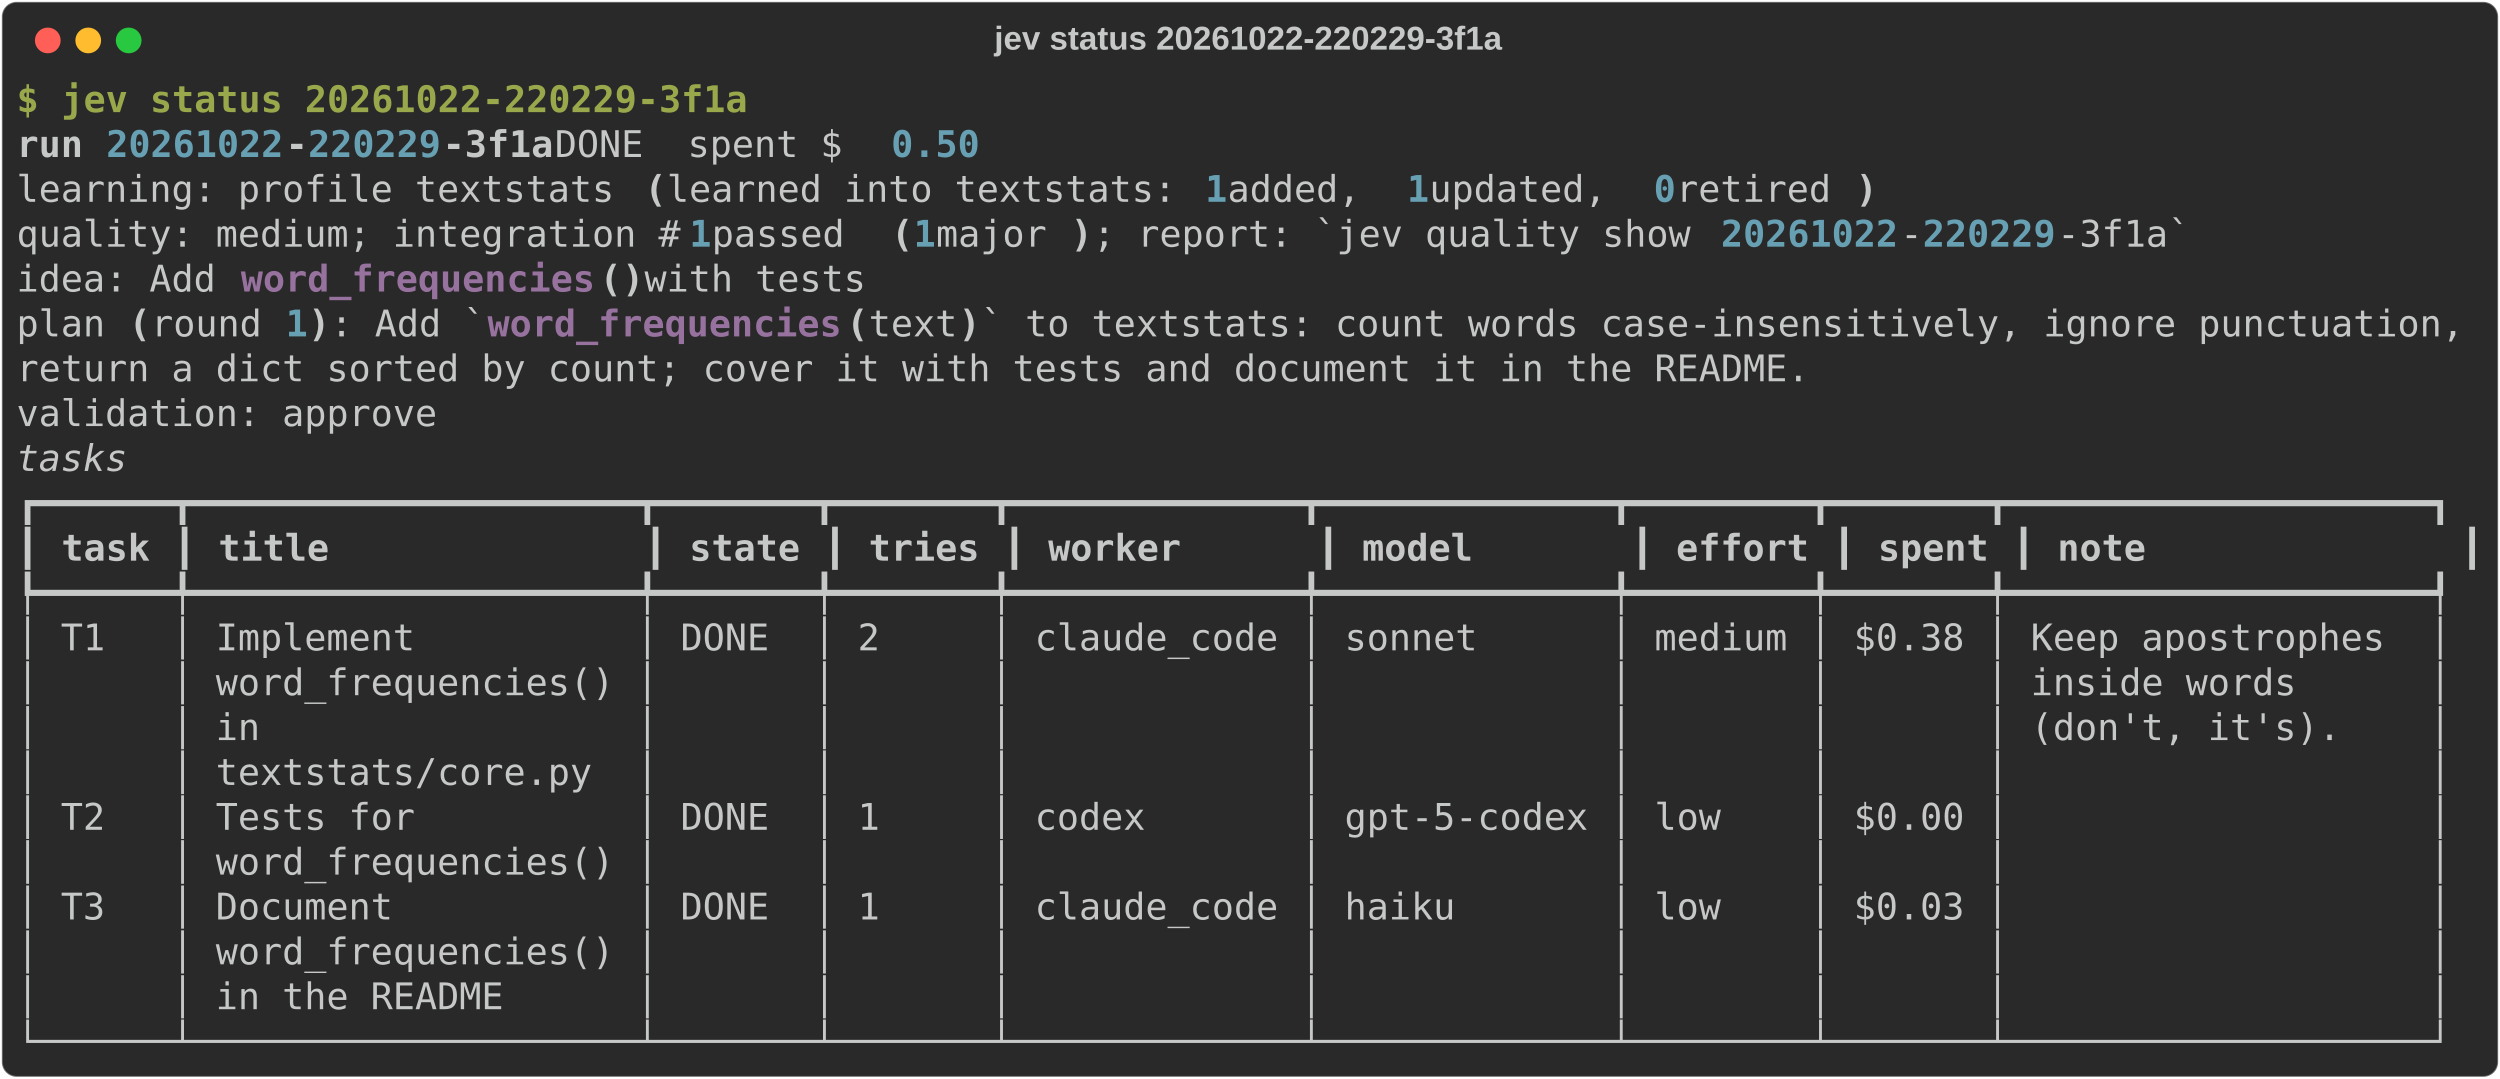
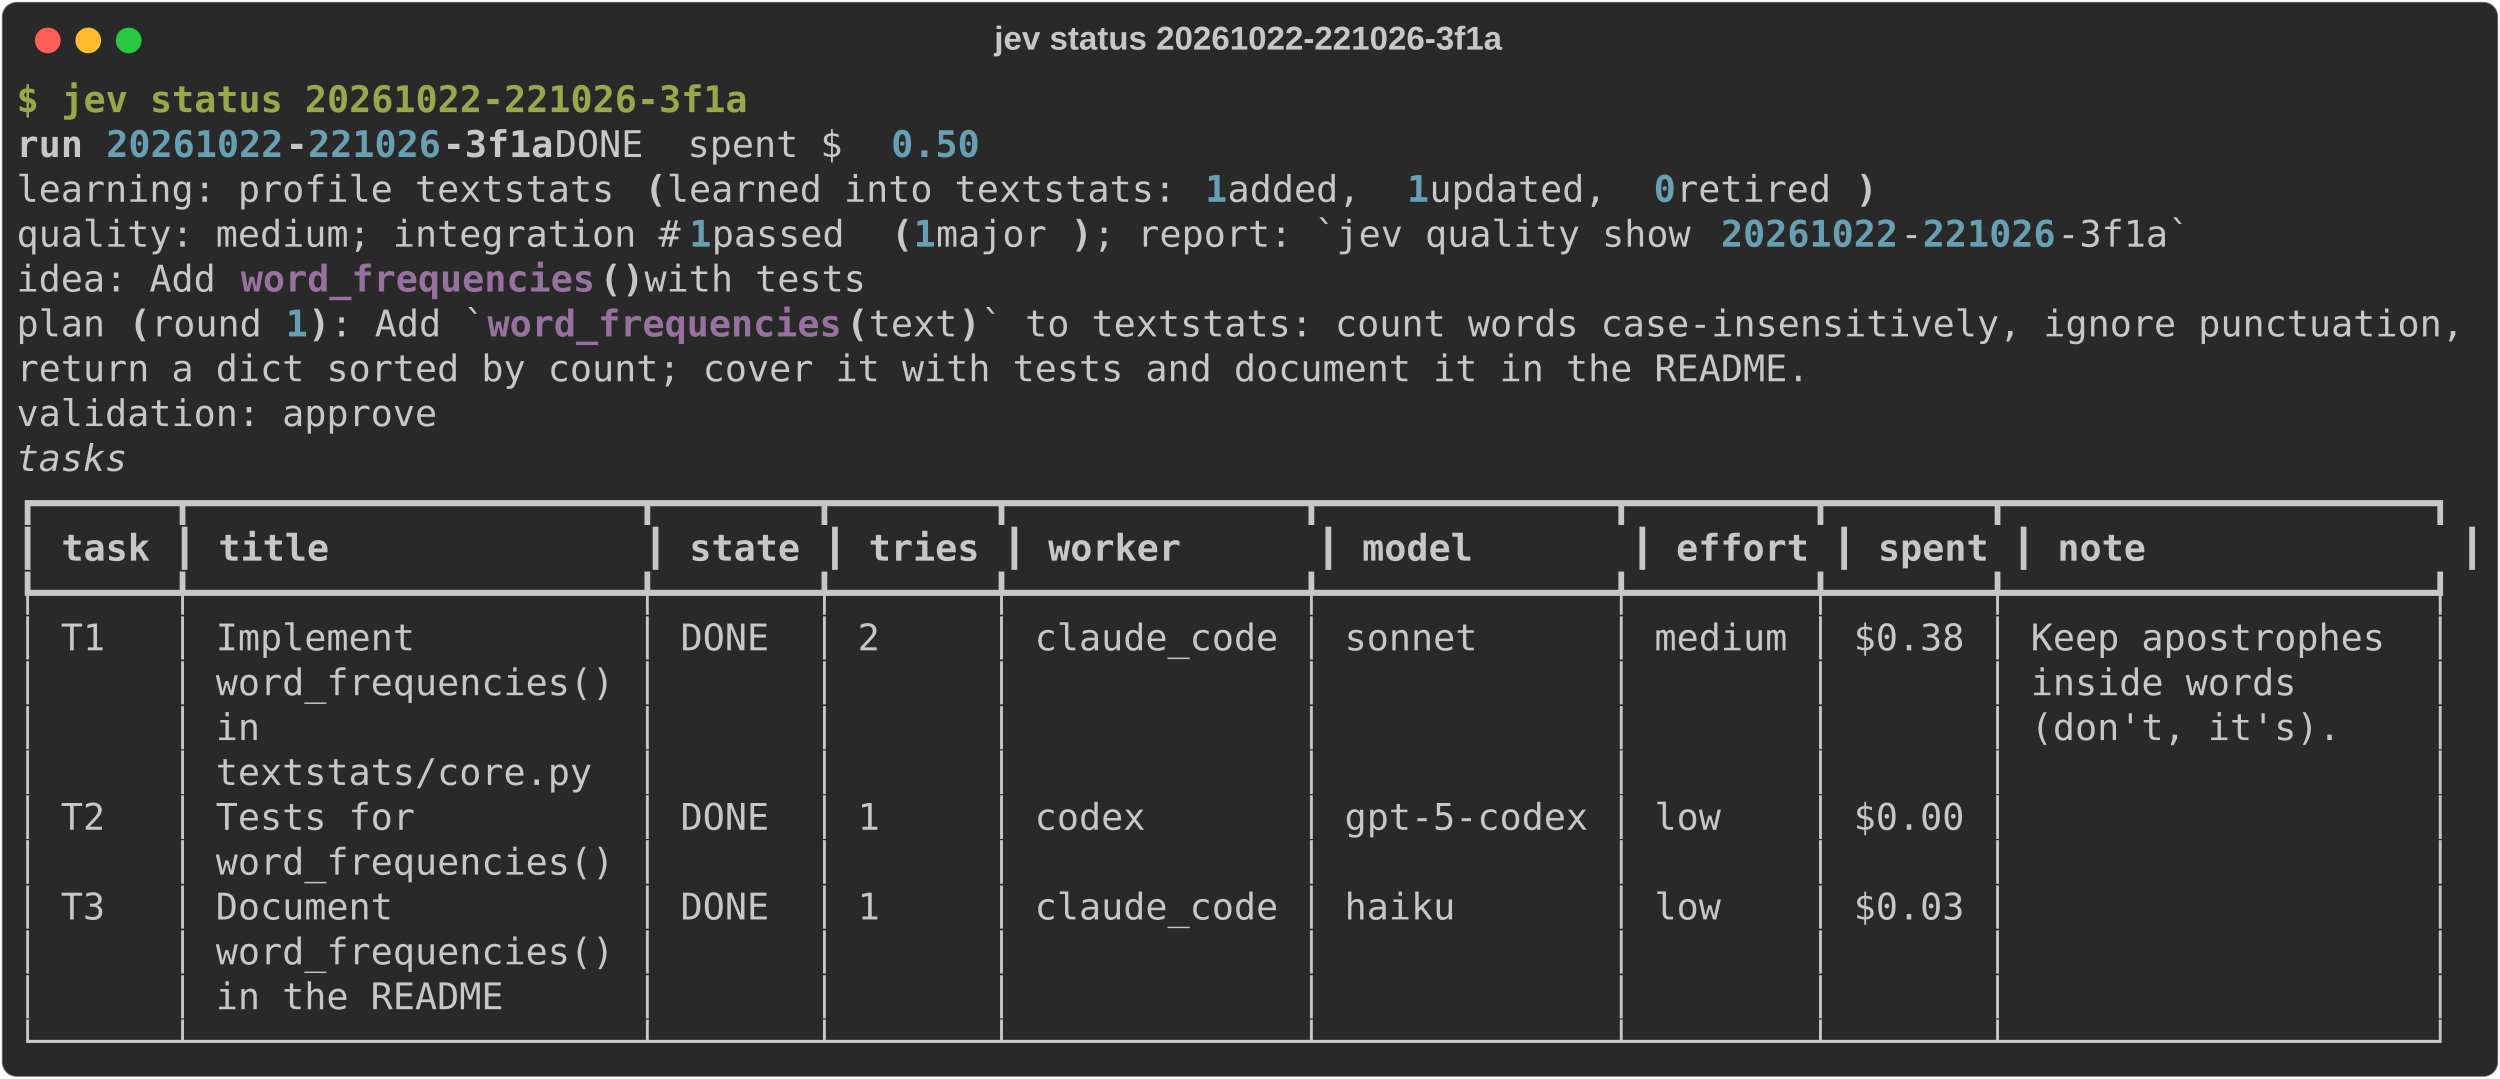
<svg xmlns="http://www.w3.org/2000/svg" class="rich-terminal" viewBox="0 0 1360 586.8">
  <style>

    @font-face {
        font-family: "Fira Code";
        src: local("FiraCode-Regular"),
                url("https://cdnjs.cloudflare.com/ajax/libs/firacode/6.2.0/woff2/FiraCode-Regular.woff2") format("woff2"),
                url("https://cdnjs.cloudflare.com/ajax/libs/firacode/6.2.0/woff/FiraCode-Regular.woff") format("woff");
        font-style: normal;
        font-weight: 400;
    }
    @font-face {
        font-family: "Fira Code";
        src: local("FiraCode-Bold"),
                url("https://cdnjs.cloudflare.com/ajax/libs/firacode/6.2.0/woff2/FiraCode-Bold.woff2") format("woff2"),
                url("https://cdnjs.cloudflare.com/ajax/libs/firacode/6.2.0/woff/FiraCode-Bold.woff") format("woff");
        font-style: bold;
        font-weight: 700;
    }

-     .terminal-892517252-matrix {
+     .terminal-1029421940-matrix {
        font-family: Fira Code, monospace;
        font-size: 20px;
        line-height: 24.4px;
        font-variant-east-asian: full-width;
    }

-     .terminal-892517252-title {
+     .terminal-1029421940-title {
        font-size: 18px;
        font-weight: bold;
        font-family: arial;
    }

-     .terminal-892517252-r1 { fill: #98a84b;font-weight: bold }
- .terminal-892517252-r2 { fill: #c5c8c6 }
- .terminal-892517252-r3 { fill: #c5c8c6;font-weight: bold }
- .terminal-892517252-r4 { fill: #68a0b3;font-weight: bold }
- .terminal-892517252-r5 { fill: #98729f;font-weight: bold }
- .terminal-892517252-r6 { fill: #c5c8c6;font-style: italic; }
+     .terminal-1029421940-r1 { fill: #98a84b;font-weight: bold }
+ .terminal-1029421940-r2 { fill: #c5c8c6 }
+ .terminal-1029421940-r3 { fill: #c5c8c6;font-weight: bold }
+ .terminal-1029421940-r4 { fill: #68a0b3;font-weight: bold }
+ .terminal-1029421940-r5 { fill: #98729f;font-weight: bold }
+ .terminal-1029421940-r6 { fill: #c5c8c6;font-style: italic; }
    </style>
  <defs>
-     <clipPath id="terminal-892517252-clip-terminal">
+     <clipPath id="terminal-1029421940-clip-terminal">
      <rect x="0" y="0" width="1341.0" height="535.8" />
    </clipPath>
-     <clipPath id="terminal-892517252-line-0">
+     <clipPath id="terminal-1029421940-line-0">
      <rect x="0" y="1.5" width="1342" height="24.65" />
    </clipPath>
-     <clipPath id="terminal-892517252-line-1">
+     <clipPath id="terminal-1029421940-line-1">
      <rect x="0" y="25.9" width="1342" height="24.65" />
    </clipPath>
-     <clipPath id="terminal-892517252-line-2">
+     <clipPath id="terminal-1029421940-line-2">
      <rect x="0" y="50.3" width="1342" height="24.65" />
    </clipPath>
-     <clipPath id="terminal-892517252-line-3">
+     <clipPath id="terminal-1029421940-line-3">
      <rect x="0" y="74.7" width="1342" height="24.65" />
    </clipPath>
-     <clipPath id="terminal-892517252-line-4">
+     <clipPath id="terminal-1029421940-line-4">
      <rect x="0" y="99.1" width="1342" height="24.65" />
    </clipPath>
-     <clipPath id="terminal-892517252-line-5">
+     <clipPath id="terminal-1029421940-line-5">
      <rect x="0" y="123.5" width="1342" height="24.65" />
    </clipPath>
-     <clipPath id="terminal-892517252-line-6">
+     <clipPath id="terminal-1029421940-line-6">
      <rect x="0" y="147.9" width="1342" height="24.65" />
    </clipPath>
-     <clipPath id="terminal-892517252-line-7">
+     <clipPath id="terminal-1029421940-line-7">
      <rect x="0" y="172.3" width="1342" height="24.65" />
    </clipPath>
-     <clipPath id="terminal-892517252-line-8">
+     <clipPath id="terminal-1029421940-line-8">
      <rect x="0" y="196.7" width="1342" height="24.65" />
    </clipPath>
-     <clipPath id="terminal-892517252-line-9">
+     <clipPath id="terminal-1029421940-line-9">
      <rect x="0" y="221.1" width="1342" height="24.65" />
    </clipPath>
-     <clipPath id="terminal-892517252-line-10">
+     <clipPath id="terminal-1029421940-line-10">
      <rect x="0" y="245.5" width="1342" height="24.65" />
    </clipPath>
-     <clipPath id="terminal-892517252-line-11">
+     <clipPath id="terminal-1029421940-line-11">
      <rect x="0" y="269.9" width="1342" height="24.65" />
    </clipPath>
-     <clipPath id="terminal-892517252-line-12">
+     <clipPath id="terminal-1029421940-line-12">
      <rect x="0" y="294.3" width="1342" height="24.65" />
    </clipPath>
-     <clipPath id="terminal-892517252-line-13">
+     <clipPath id="terminal-1029421940-line-13">
      <rect x="0" y="318.7" width="1342" height="24.65" />
    </clipPath>
-     <clipPath id="terminal-892517252-line-14">
+     <clipPath id="terminal-1029421940-line-14">
      <rect x="0" y="343.1" width="1342" height="24.65" />
    </clipPath>
-     <clipPath id="terminal-892517252-line-15">
+     <clipPath id="terminal-1029421940-line-15">
      <rect x="0" y="367.5" width="1342" height="24.65" />
    </clipPath>
-     <clipPath id="terminal-892517252-line-16">
+     <clipPath id="terminal-1029421940-line-16">
      <rect x="0" y="391.9" width="1342" height="24.65" />
    </clipPath>
-     <clipPath id="terminal-892517252-line-17">
+     <clipPath id="terminal-1029421940-line-17">
      <rect x="0" y="416.3" width="1342" height="24.65" />
    </clipPath>
-     <clipPath id="terminal-892517252-line-18">
+     <clipPath id="terminal-1029421940-line-18">
      <rect x="0" y="440.7" width="1342" height="24.65" />
    </clipPath>
-     <clipPath id="terminal-892517252-line-19">
+     <clipPath id="terminal-1029421940-line-19">
      <rect x="0" y="465.1" width="1342" height="24.65" />
    </clipPath>
-     <clipPath id="terminal-892517252-line-20">
+     <clipPath id="terminal-1029421940-line-20">
      <rect x="0" y="489.5" width="1342" height="24.65" />
    </clipPath>
  </defs>
  <rect fill="#292929" stroke="rgba(255,255,255,0.35)" stroke-width="1" x="1" y="1" width="1358" height="584.8" rx="8" />
-   <text class="terminal-892517252-title" fill="#c5c8c6" text-anchor="middle" x="679" y="27">jev status 20261022-220229-3f1a</text>
+   <text class="terminal-1029421940-title" fill="#c5c8c6" text-anchor="middle" x="679" y="27">jev status 20261022-221026-3f1a</text>
  <g transform="translate(26,22)">
    <circle cx="0" cy="0" r="7" fill="#ff5f57" />
    <circle cx="22" cy="0" r="7" fill="#febc2e" />
    <circle cx="44" cy="0" r="7" fill="#28c840" />
  </g>
-   <g transform="translate(9, 41)" clip-path="url(#terminal-892517252-clip-terminal)">
-     <g class="terminal-892517252-matrix">
-       <text class="terminal-892517252-r1" x="0" y="20" textLength="24.4" clip-path="url(#terminal-892517252-line-0)">$ </text>
-       <text class="terminal-892517252-r1" x="24.4" y="20" textLength="378.2" clip-path="url(#terminal-892517252-line-0)">jev status 20261022-220229-3f1a</text>
-       <text class="terminal-892517252-r2" x="1342" y="20" textLength="12.2" clip-path="url(#terminal-892517252-line-0)">
- </text>
-       <text class="terminal-892517252-r3" x="0" y="44.4" textLength="48.8" clip-path="url(#terminal-892517252-line-1)">run </text>
-       <text class="terminal-892517252-r4" x="48.8" y="44.4" textLength="97.6" clip-path="url(#terminal-892517252-line-1)">20261022</text>
-       <text class="terminal-892517252-r3" x="146.4" y="44.4" textLength="12.2" clip-path="url(#terminal-892517252-line-1)">-</text>
-       <text class="terminal-892517252-r4" x="158.6" y="44.4" textLength="73.2" clip-path="url(#terminal-892517252-line-1)">220229</text>
-       <text class="terminal-892517252-r3" x="231.8" y="44.4" textLength="61" clip-path="url(#terminal-892517252-line-1)">-3f1a</text>
-       <text class="terminal-892517252-r2" x="292.8" y="44.4" textLength="183" clip-path="url(#terminal-892517252-line-1)">  DONE  spent $</text>
-       <text class="terminal-892517252-r4" x="475.8" y="44.4" textLength="48.8" clip-path="url(#terminal-892517252-line-1)">0.50</text>
-       <text class="terminal-892517252-r2" x="1342" y="44.4" textLength="12.2" clip-path="url(#terminal-892517252-line-1)">
- </text>
-       <text class="terminal-892517252-r2" x="0" y="68.8" textLength="341.6" clip-path="url(#terminal-892517252-line-2)">learning: profile textstats </text>
-       <text class="terminal-892517252-r3" x="341.6" y="68.8" textLength="12.2" clip-path="url(#terminal-892517252-line-2)">(</text>
-       <text class="terminal-892517252-r2" x="353.8" y="68.8" textLength="292.8" clip-path="url(#terminal-892517252-line-2)">learned into textstats: </text>
-       <text class="terminal-892517252-r4" x="646.6" y="68.8" textLength="12.2" clip-path="url(#terminal-892517252-line-2)">1</text>
-       <text class="terminal-892517252-r2" x="658.8" y="68.8" textLength="97.6" clip-path="url(#terminal-892517252-line-2)"> added, </text>
-       <text class="terminal-892517252-r4" x="756.4" y="68.8" textLength="12.2" clip-path="url(#terminal-892517252-line-2)">1</text>
-       <text class="terminal-892517252-r2" x="768.6" y="68.8" textLength="122" clip-path="url(#terminal-892517252-line-2)"> updated, </text>
-       <text class="terminal-892517252-r4" x="890.6" y="68.8" textLength="12.2" clip-path="url(#terminal-892517252-line-2)">0</text>
-       <text class="terminal-892517252-r2" x="902.8" y="68.8" textLength="97.6" clip-path="url(#terminal-892517252-line-2)"> retired</text>
-       <text class="terminal-892517252-r3" x="1000.4" y="68.8" textLength="12.2" clip-path="url(#terminal-892517252-line-2)">)</text>
-       <text class="terminal-892517252-r2" x="1342" y="68.8" textLength="12.2" clip-path="url(#terminal-892517252-line-2)">
- </text>
-       <text class="terminal-892517252-r2" x="0" y="93.2" textLength="366" clip-path="url(#terminal-892517252-line-3)">quality: medium; integration #</text>
-       <text class="terminal-892517252-r4" x="366" y="93.2" textLength="12.2" clip-path="url(#terminal-892517252-line-3)">1</text>
-       <text class="terminal-892517252-r2" x="378.2" y="93.2" textLength="97.6" clip-path="url(#terminal-892517252-line-3)"> passed </text>
-       <text class="terminal-892517252-r3" x="475.8" y="93.2" textLength="12.2" clip-path="url(#terminal-892517252-line-3)">(</text>
-       <text class="terminal-892517252-r4" x="488" y="93.2" textLength="12.2" clip-path="url(#terminal-892517252-line-3)">1</text>
-       <text class="terminal-892517252-r2" x="500.2" y="93.2" textLength="73.2" clip-path="url(#terminal-892517252-line-3)"> major</text>
-       <text class="terminal-892517252-r3" x="573.4" y="93.2" textLength="12.2" clip-path="url(#terminal-892517252-line-3)">)</text>
-       <text class="terminal-892517252-r2" x="585.6" y="93.2" textLength="341.6" clip-path="url(#terminal-892517252-line-3)">; report: `jev quality show </text>
-       <text class="terminal-892517252-r4" x="927.2" y="93.2" textLength="97.6" clip-path="url(#terminal-892517252-line-3)">20261022</text>
-       <text class="terminal-892517252-r2" x="1024.8" y="93.2" textLength="12.2" clip-path="url(#terminal-892517252-line-3)">-</text>
-       <text class="terminal-892517252-r4" x="1037" y="93.2" textLength="73.2" clip-path="url(#terminal-892517252-line-3)">220229</text>
-       <text class="terminal-892517252-r2" x="1110.2" y="93.2" textLength="73.2" clip-path="url(#terminal-892517252-line-3)">-3f1a`</text>
-       <text class="terminal-892517252-r2" x="1342" y="93.2" textLength="12.2" clip-path="url(#terminal-892517252-line-3)">
- </text>
-       <text class="terminal-892517252-r2" x="0" y="117.6" textLength="122" clip-path="url(#terminal-892517252-line-4)">idea: Add </text>
-       <text class="terminal-892517252-r5" x="122" y="117.6" textLength="195.2" clip-path="url(#terminal-892517252-line-4)">word_frequencies</text>
-       <text class="terminal-892517252-r3" x="317.2" y="117.6" textLength="12.2" clip-path="url(#terminal-892517252-line-4)">(</text>
-       <text class="terminal-892517252-r3" x="329.4" y="117.6" textLength="12.2" clip-path="url(#terminal-892517252-line-4)">)</text>
-       <text class="terminal-892517252-r2" x="341.6" y="117.6" textLength="134.2" clip-path="url(#terminal-892517252-line-4)"> with tests</text>
-       <text class="terminal-892517252-r2" x="1342" y="117.6" textLength="12.2" clip-path="url(#terminal-892517252-line-4)">
- </text>
-       <text class="terminal-892517252-r2" x="0" y="142" textLength="61" clip-path="url(#terminal-892517252-line-5)">plan </text>
-       <text class="terminal-892517252-r3" x="61" y="142" textLength="12.2" clip-path="url(#terminal-892517252-line-5)">(</text>
-       <text class="terminal-892517252-r2" x="73.2" y="142" textLength="73.2" clip-path="url(#terminal-892517252-line-5)">round </text>
-       <text class="terminal-892517252-r4" x="146.4" y="142" textLength="12.2" clip-path="url(#terminal-892517252-line-5)">1</text>
-       <text class="terminal-892517252-r3" x="158.6" y="142" textLength="12.2" clip-path="url(#terminal-892517252-line-5)">)</text>
-       <text class="terminal-892517252-r2" x="170.8" y="142" textLength="85.4" clip-path="url(#terminal-892517252-line-5)">: Add `</text>
-       <text class="terminal-892517252-r5" x="256.2" y="142" textLength="195.2" clip-path="url(#terminal-892517252-line-5)">word_frequencies</text>
-       <text class="terminal-892517252-r3" x="451.4" y="142" textLength="12.2" clip-path="url(#terminal-892517252-line-5)">(</text>
-       <text class="terminal-892517252-r2" x="463.6" y="142" textLength="48.8" clip-path="url(#terminal-892517252-line-5)">text</text>
-       <text class="terminal-892517252-r3" x="512.4" y="142" textLength="12.2" clip-path="url(#terminal-892517252-line-5)">)</text>
-       <text class="terminal-892517252-r2" x="524.6" y="142" textLength="817.4" clip-path="url(#terminal-892517252-line-5)">` to textstats: count words case-insensitively, ignore punctuation,</text>
-       <text class="terminal-892517252-r2" x="1342" y="142" textLength="12.2" clip-path="url(#terminal-892517252-line-5)">
- </text>
-       <text class="terminal-892517252-r2" x="0" y="166.4" textLength="988.2" clip-path="url(#terminal-892517252-line-6)">return a dict sorted by count; cover it with tests and document it in the README.</text>
-       <text class="terminal-892517252-r2" x="1342" y="166.4" textLength="12.2" clip-path="url(#terminal-892517252-line-6)">
- </text>
-       <text class="terminal-892517252-r2" x="0" y="190.8" textLength="231.8" clip-path="url(#terminal-892517252-line-7)">validation: approve</text>
-       <text class="terminal-892517252-r2" x="1342" y="190.8" textLength="12.2" clip-path="url(#terminal-892517252-line-7)">
- </text>
-       <text class="terminal-892517252-r6" x="0" y="215.2" textLength="1342" clip-path="url(#terminal-892517252-line-8)">                                                    tasks                                                     </text>
-       <text class="terminal-892517252-r2" x="1342" y="215.2" textLength="12.2" clip-path="url(#terminal-892517252-line-8)">
- </text>
-       <text class="terminal-892517252-r2" x="0" y="239.6" textLength="1342" clip-path="url(#terminal-892517252-line-9)">┏━━━━━━┳━━━━━━━━━━━━━━━━━━━━┳━━━━━━━┳━━━━━━━┳━━━━━━━━━━━━━┳━━━━━━━━━━━━━┳━━━━━━━━┳━━━━━━━┳━━━━━━━━━━━━━━━━━━━┓</text>
-       <text class="terminal-892517252-r2" x="1342" y="239.6" textLength="12.2" clip-path="url(#terminal-892517252-line-9)">
- </text>
-       <text class="terminal-892517252-r2" x="0" y="264" textLength="12.2" clip-path="url(#terminal-892517252-line-10)">┃</text>
-       <text class="terminal-892517252-r3" x="24.4" y="264" textLength="48.8" clip-path="url(#terminal-892517252-line-10)">task</text>
-       <text class="terminal-892517252-r2" x="85.4" y="264" textLength="12.2" clip-path="url(#terminal-892517252-line-10)">┃</text>
-       <text class="terminal-892517252-r3" x="109.8" y="264" textLength="219.6" clip-path="url(#terminal-892517252-line-10)">title             </text>
-       <text class="terminal-892517252-r2" x="341.6" y="264" textLength="12.2" clip-path="url(#terminal-892517252-line-10)">┃</text>
-       <text class="terminal-892517252-r3" x="366" y="264" textLength="61" clip-path="url(#terminal-892517252-line-10)">state</text>
-       <text class="terminal-892517252-r2" x="439.2" y="264" textLength="12.2" clip-path="url(#terminal-892517252-line-10)">┃</text>
-       <text class="terminal-892517252-r3" x="463.6" y="264" textLength="61" clip-path="url(#terminal-892517252-line-10)">tries</text>
-       <text class="terminal-892517252-r2" x="536.8" y="264" textLength="12.2" clip-path="url(#terminal-892517252-line-10)">┃</text>
-       <text class="terminal-892517252-r3" x="561.2" y="264" textLength="134.2" clip-path="url(#terminal-892517252-line-10)">worker     </text>
-       <text class="terminal-892517252-r2" x="707.6" y="264" textLength="12.2" clip-path="url(#terminal-892517252-line-10)">┃</text>
-       <text class="terminal-892517252-r3" x="732" y="264" textLength="134.2" clip-path="url(#terminal-892517252-line-10)">model      </text>
-       <text class="terminal-892517252-r2" x="878.4" y="264" textLength="12.2" clip-path="url(#terminal-892517252-line-10)">┃</text>
-       <text class="terminal-892517252-r3" x="902.8" y="264" textLength="73.2" clip-path="url(#terminal-892517252-line-10)">effort</text>
-       <text class="terminal-892517252-r2" x="988.2" y="264" textLength="12.2" clip-path="url(#terminal-892517252-line-10)">┃</text>
-       <text class="terminal-892517252-r3" x="1012.6" y="264" textLength="61" clip-path="url(#terminal-892517252-line-10)">spent</text>
-       <text class="terminal-892517252-r2" x="1085.8" y="264" textLength="12.2" clip-path="url(#terminal-892517252-line-10)">┃</text>
-       <text class="terminal-892517252-r3" x="1110.2" y="264" textLength="207.4" clip-path="url(#terminal-892517252-line-10)">note             </text>
-       <text class="terminal-892517252-r2" x="1329.8" y="264" textLength="12.2" clip-path="url(#terminal-892517252-line-10)">┃</text>
-       <text class="terminal-892517252-r2" x="1342" y="264" textLength="12.2" clip-path="url(#terminal-892517252-line-10)">
- </text>
-       <text class="terminal-892517252-r2" x="0" y="288.4" textLength="1342" clip-path="url(#terminal-892517252-line-11)">┡━━━━━━╇━━━━━━━━━━━━━━━━━━━━╇━━━━━━━╇━━━━━━━╇━━━━━━━━━━━━━╇━━━━━━━━━━━━━╇━━━━━━━━╇━━━━━━━╇━━━━━━━━━━━━━━━━━━━┩</text>
-       <text class="terminal-892517252-r2" x="1342" y="288.4" textLength="12.2" clip-path="url(#terminal-892517252-line-11)">
- </text>
-       <text class="terminal-892517252-r2" x="0" y="312.8" textLength="1342" clip-path="url(#terminal-892517252-line-12)">│ T1   │ Implement          │ DONE  │ 2     │ claude_code │ sonnet      │ medium │ $0.38 │ Keep apostrophes  │</text>
-       <text class="terminal-892517252-r2" x="1342" y="312.8" textLength="12.2" clip-path="url(#terminal-892517252-line-12)">
- </text>
-       <text class="terminal-892517252-r2" x="0" y="337.2" textLength="1342" clip-path="url(#terminal-892517252-line-13)">│      │ word_frequencies() │       │       │             │             │        │       │ inside words      │</text>
-       <text class="terminal-892517252-r2" x="1342" y="337.2" textLength="12.2" clip-path="url(#terminal-892517252-line-13)">
- </text>
-       <text class="terminal-892517252-r2" x="0" y="361.6" textLength="1342" clip-path="url(#terminal-892517252-line-14)">│      │ in                 │       │       │             │             │        │       │ (don't, it's).    │</text>
-       <text class="terminal-892517252-r2" x="1342" y="361.6" textLength="12.2" clip-path="url(#terminal-892517252-line-14)">
- </text>
-       <text class="terminal-892517252-r2" x="0" y="386" textLength="1342" clip-path="url(#terminal-892517252-line-15)">│      │ textstats/core.py  │       │       │             │             │        │       │                   │</text>
-       <text class="terminal-892517252-r2" x="1342" y="386" textLength="12.2" clip-path="url(#terminal-892517252-line-15)">
- </text>
-       <text class="terminal-892517252-r2" x="0" y="410.4" textLength="1342" clip-path="url(#terminal-892517252-line-16)">│ T2   │ Tests for          │ DONE  │ 1     │ codex       │ gpt-5-codex │ low    │ $0.00 │                   │</text>
-       <text class="terminal-892517252-r2" x="1342" y="410.4" textLength="12.2" clip-path="url(#terminal-892517252-line-16)">
- </text>
-       <text class="terminal-892517252-r2" x="0" y="434.8" textLength="1342" clip-path="url(#terminal-892517252-line-17)">│      │ word_frequencies() │       │       │             │             │        │       │                   │</text>
-       <text class="terminal-892517252-r2" x="1342" y="434.8" textLength="12.2" clip-path="url(#terminal-892517252-line-17)">
- </text>
-       <text class="terminal-892517252-r2" x="0" y="459.2" textLength="1342" clip-path="url(#terminal-892517252-line-18)">│ T3   │ Document           │ DONE  │ 1     │ claude_code │ haiku       │ low    │ $0.03 │                   │</text>
-       <text class="terminal-892517252-r2" x="1342" y="459.2" textLength="12.2" clip-path="url(#terminal-892517252-line-18)">
- </text>
-       <text class="terminal-892517252-r2" x="0" y="483.6" textLength="1342" clip-path="url(#terminal-892517252-line-19)">│      │ word_frequencies() │       │       │             │             │        │       │                   │</text>
-       <text class="terminal-892517252-r2" x="1342" y="483.6" textLength="12.2" clip-path="url(#terminal-892517252-line-19)">
- </text>
-       <text class="terminal-892517252-r2" x="0" y="508" textLength="1342" clip-path="url(#terminal-892517252-line-20)">│      │ in the README      │       │       │             │             │        │       │                   │</text>
-       <text class="terminal-892517252-r2" x="1342" y="508" textLength="12.2" clip-path="url(#terminal-892517252-line-20)">
- </text>
-       <text class="terminal-892517252-r2" x="0" y="532.4" textLength="1342" clip-path="url(#terminal-892517252-line-21)">└──────┴────────────────────┴───────┴───────┴─────────────┴─────────────┴────────┴───────┴───────────────────┘</text>
-       <text class="terminal-892517252-r2" x="1342" y="532.4" textLength="12.2" clip-path="url(#terminal-892517252-line-21)">
+   <g transform="translate(9, 41)" clip-path="url(#terminal-1029421940-clip-terminal)">
+     <g class="terminal-1029421940-matrix">
+       <text class="terminal-1029421940-r1" x="0" y="20" textLength="24.4" clip-path="url(#terminal-1029421940-line-0)">$ </text>
+       <text class="terminal-1029421940-r1" x="24.4" y="20" textLength="378.2" clip-path="url(#terminal-1029421940-line-0)">jev status 20261022-221026-3f1a</text>
+       <text class="terminal-1029421940-r2" x="1342" y="20" textLength="12.2" clip-path="url(#terminal-1029421940-line-0)">
+ </text>
+       <text class="terminal-1029421940-r3" x="0" y="44.4" textLength="48.8" clip-path="url(#terminal-1029421940-line-1)">run </text>
+       <text class="terminal-1029421940-r4" x="48.8" y="44.4" textLength="97.6" clip-path="url(#terminal-1029421940-line-1)">20261022</text>
+       <text class="terminal-1029421940-r3" x="146.4" y="44.4" textLength="12.2" clip-path="url(#terminal-1029421940-line-1)">-</text>
+       <text class="terminal-1029421940-r4" x="158.6" y="44.4" textLength="73.2" clip-path="url(#terminal-1029421940-line-1)">221026</text>
+       <text class="terminal-1029421940-r3" x="231.8" y="44.4" textLength="61" clip-path="url(#terminal-1029421940-line-1)">-3f1a</text>
+       <text class="terminal-1029421940-r2" x="292.8" y="44.4" textLength="183" clip-path="url(#terminal-1029421940-line-1)">  DONE  spent $</text>
+       <text class="terminal-1029421940-r4" x="475.8" y="44.4" textLength="48.8" clip-path="url(#terminal-1029421940-line-1)">0.50</text>
+       <text class="terminal-1029421940-r2" x="1342" y="44.4" textLength="12.2" clip-path="url(#terminal-1029421940-line-1)">
+ </text>
+       <text class="terminal-1029421940-r2" x="0" y="68.8" textLength="341.6" clip-path="url(#terminal-1029421940-line-2)">learning: profile textstats </text>
+       <text class="terminal-1029421940-r3" x="341.6" y="68.8" textLength="12.2" clip-path="url(#terminal-1029421940-line-2)">(</text>
+       <text class="terminal-1029421940-r2" x="353.8" y="68.8" textLength="292.8" clip-path="url(#terminal-1029421940-line-2)">learned into textstats: </text>
+       <text class="terminal-1029421940-r4" x="646.6" y="68.8" textLength="12.2" clip-path="url(#terminal-1029421940-line-2)">1</text>
+       <text class="terminal-1029421940-r2" x="658.8" y="68.8" textLength="97.6" clip-path="url(#terminal-1029421940-line-2)"> added, </text>
+       <text class="terminal-1029421940-r4" x="756.4" y="68.8" textLength="12.2" clip-path="url(#terminal-1029421940-line-2)">1</text>
+       <text class="terminal-1029421940-r2" x="768.6" y="68.8" textLength="122" clip-path="url(#terminal-1029421940-line-2)"> updated, </text>
+       <text class="terminal-1029421940-r4" x="890.6" y="68.8" textLength="12.2" clip-path="url(#terminal-1029421940-line-2)">0</text>
+       <text class="terminal-1029421940-r2" x="902.8" y="68.8" textLength="97.6" clip-path="url(#terminal-1029421940-line-2)"> retired</text>
+       <text class="terminal-1029421940-r3" x="1000.4" y="68.8" textLength="12.2" clip-path="url(#terminal-1029421940-line-2)">)</text>
+       <text class="terminal-1029421940-r2" x="1342" y="68.8" textLength="12.2" clip-path="url(#terminal-1029421940-line-2)">
+ </text>
+       <text class="terminal-1029421940-r2" x="0" y="93.2" textLength="366" clip-path="url(#terminal-1029421940-line-3)">quality: medium; integration #</text>
+       <text class="terminal-1029421940-r4" x="366" y="93.2" textLength="12.2" clip-path="url(#terminal-1029421940-line-3)">1</text>
+       <text class="terminal-1029421940-r2" x="378.2" y="93.2" textLength="97.6" clip-path="url(#terminal-1029421940-line-3)"> passed </text>
+       <text class="terminal-1029421940-r3" x="475.8" y="93.2" textLength="12.2" clip-path="url(#terminal-1029421940-line-3)">(</text>
+       <text class="terminal-1029421940-r4" x="488" y="93.2" textLength="12.2" clip-path="url(#terminal-1029421940-line-3)">1</text>
+       <text class="terminal-1029421940-r2" x="500.2" y="93.2" textLength="73.2" clip-path="url(#terminal-1029421940-line-3)"> major</text>
+       <text class="terminal-1029421940-r3" x="573.4" y="93.2" textLength="12.2" clip-path="url(#terminal-1029421940-line-3)">)</text>
+       <text class="terminal-1029421940-r2" x="585.6" y="93.2" textLength="341.6" clip-path="url(#terminal-1029421940-line-3)">; report: `jev quality show </text>
+       <text class="terminal-1029421940-r4" x="927.2" y="93.2" textLength="97.6" clip-path="url(#terminal-1029421940-line-3)">20261022</text>
+       <text class="terminal-1029421940-r2" x="1024.8" y="93.2" textLength="12.2" clip-path="url(#terminal-1029421940-line-3)">-</text>
+       <text class="terminal-1029421940-r4" x="1037" y="93.2" textLength="73.2" clip-path="url(#terminal-1029421940-line-3)">221026</text>
+       <text class="terminal-1029421940-r2" x="1110.2" y="93.2" textLength="73.2" clip-path="url(#terminal-1029421940-line-3)">-3f1a`</text>
+       <text class="terminal-1029421940-r2" x="1342" y="93.2" textLength="12.2" clip-path="url(#terminal-1029421940-line-3)">
+ </text>
+       <text class="terminal-1029421940-r2" x="0" y="117.6" textLength="122" clip-path="url(#terminal-1029421940-line-4)">idea: Add </text>
+       <text class="terminal-1029421940-r5" x="122" y="117.6" textLength="195.2" clip-path="url(#terminal-1029421940-line-4)">word_frequencies</text>
+       <text class="terminal-1029421940-r3" x="317.2" y="117.6" textLength="12.2" clip-path="url(#terminal-1029421940-line-4)">(</text>
+       <text class="terminal-1029421940-r3" x="329.4" y="117.6" textLength="12.2" clip-path="url(#terminal-1029421940-line-4)">)</text>
+       <text class="terminal-1029421940-r2" x="341.6" y="117.6" textLength="134.2" clip-path="url(#terminal-1029421940-line-4)"> with tests</text>
+       <text class="terminal-1029421940-r2" x="1342" y="117.6" textLength="12.2" clip-path="url(#terminal-1029421940-line-4)">
+ </text>
+       <text class="terminal-1029421940-r2" x="0" y="142" textLength="61" clip-path="url(#terminal-1029421940-line-5)">plan </text>
+       <text class="terminal-1029421940-r3" x="61" y="142" textLength="12.2" clip-path="url(#terminal-1029421940-line-5)">(</text>
+       <text class="terminal-1029421940-r2" x="73.2" y="142" textLength="73.2" clip-path="url(#terminal-1029421940-line-5)">round </text>
+       <text class="terminal-1029421940-r4" x="146.4" y="142" textLength="12.2" clip-path="url(#terminal-1029421940-line-5)">1</text>
+       <text class="terminal-1029421940-r3" x="158.6" y="142" textLength="12.2" clip-path="url(#terminal-1029421940-line-5)">)</text>
+       <text class="terminal-1029421940-r2" x="170.8" y="142" textLength="85.4" clip-path="url(#terminal-1029421940-line-5)">: Add `</text>
+       <text class="terminal-1029421940-r5" x="256.2" y="142" textLength="195.2" clip-path="url(#terminal-1029421940-line-5)">word_frequencies</text>
+       <text class="terminal-1029421940-r3" x="451.4" y="142" textLength="12.2" clip-path="url(#terminal-1029421940-line-5)">(</text>
+       <text class="terminal-1029421940-r2" x="463.6" y="142" textLength="48.8" clip-path="url(#terminal-1029421940-line-5)">text</text>
+       <text class="terminal-1029421940-r3" x="512.4" y="142" textLength="12.2" clip-path="url(#terminal-1029421940-line-5)">)</text>
+       <text class="terminal-1029421940-r2" x="524.6" y="142" textLength="817.4" clip-path="url(#terminal-1029421940-line-5)">` to textstats: count words case-insensitively, ignore punctuation,</text>
+       <text class="terminal-1029421940-r2" x="1342" y="142" textLength="12.2" clip-path="url(#terminal-1029421940-line-5)">
+ </text>
+       <text class="terminal-1029421940-r2" x="0" y="166.4" textLength="988.2" clip-path="url(#terminal-1029421940-line-6)">return a dict sorted by count; cover it with tests and document it in the README.</text>
+       <text class="terminal-1029421940-r2" x="1342" y="166.4" textLength="12.2" clip-path="url(#terminal-1029421940-line-6)">
+ </text>
+       <text class="terminal-1029421940-r2" x="0" y="190.8" textLength="231.8" clip-path="url(#terminal-1029421940-line-7)">validation: approve</text>
+       <text class="terminal-1029421940-r2" x="1342" y="190.8" textLength="12.2" clip-path="url(#terminal-1029421940-line-7)">
+ </text>
+       <text class="terminal-1029421940-r6" x="0" y="215.2" textLength="1342" clip-path="url(#terminal-1029421940-line-8)">                                                    tasks                                                     </text>
+       <text class="terminal-1029421940-r2" x="1342" y="215.2" textLength="12.2" clip-path="url(#terminal-1029421940-line-8)">
+ </text>
+       <text class="terminal-1029421940-r2" x="0" y="239.6" textLength="1342" clip-path="url(#terminal-1029421940-line-9)">┏━━━━━━┳━━━━━━━━━━━━━━━━━━━━┳━━━━━━━┳━━━━━━━┳━━━━━━━━━━━━━┳━━━━━━━━━━━━━┳━━━━━━━━┳━━━━━━━┳━━━━━━━━━━━━━━━━━━━┓</text>
+       <text class="terminal-1029421940-r2" x="1342" y="239.6" textLength="12.2" clip-path="url(#terminal-1029421940-line-9)">
+ </text>
+       <text class="terminal-1029421940-r2" x="0" y="264" textLength="12.2" clip-path="url(#terminal-1029421940-line-10)">┃</text>
+       <text class="terminal-1029421940-r3" x="24.4" y="264" textLength="48.8" clip-path="url(#terminal-1029421940-line-10)">task</text>
+       <text class="terminal-1029421940-r2" x="85.4" y="264" textLength="12.2" clip-path="url(#terminal-1029421940-line-10)">┃</text>
+       <text class="terminal-1029421940-r3" x="109.8" y="264" textLength="219.6" clip-path="url(#terminal-1029421940-line-10)">title             </text>
+       <text class="terminal-1029421940-r2" x="341.6" y="264" textLength="12.2" clip-path="url(#terminal-1029421940-line-10)">┃</text>
+       <text class="terminal-1029421940-r3" x="366" y="264" textLength="61" clip-path="url(#terminal-1029421940-line-10)">state</text>
+       <text class="terminal-1029421940-r2" x="439.2" y="264" textLength="12.2" clip-path="url(#terminal-1029421940-line-10)">┃</text>
+       <text class="terminal-1029421940-r3" x="463.6" y="264" textLength="61" clip-path="url(#terminal-1029421940-line-10)">tries</text>
+       <text class="terminal-1029421940-r2" x="536.8" y="264" textLength="12.2" clip-path="url(#terminal-1029421940-line-10)">┃</text>
+       <text class="terminal-1029421940-r3" x="561.2" y="264" textLength="134.2" clip-path="url(#terminal-1029421940-line-10)">worker     </text>
+       <text class="terminal-1029421940-r2" x="707.6" y="264" textLength="12.2" clip-path="url(#terminal-1029421940-line-10)">┃</text>
+       <text class="terminal-1029421940-r3" x="732" y="264" textLength="134.2" clip-path="url(#terminal-1029421940-line-10)">model      </text>
+       <text class="terminal-1029421940-r2" x="878.4" y="264" textLength="12.2" clip-path="url(#terminal-1029421940-line-10)">┃</text>
+       <text class="terminal-1029421940-r3" x="902.8" y="264" textLength="73.2" clip-path="url(#terminal-1029421940-line-10)">effort</text>
+       <text class="terminal-1029421940-r2" x="988.2" y="264" textLength="12.2" clip-path="url(#terminal-1029421940-line-10)">┃</text>
+       <text class="terminal-1029421940-r3" x="1012.6" y="264" textLength="61" clip-path="url(#terminal-1029421940-line-10)">spent</text>
+       <text class="terminal-1029421940-r2" x="1085.8" y="264" textLength="12.2" clip-path="url(#terminal-1029421940-line-10)">┃</text>
+       <text class="terminal-1029421940-r3" x="1110.2" y="264" textLength="207.4" clip-path="url(#terminal-1029421940-line-10)">note             </text>
+       <text class="terminal-1029421940-r2" x="1329.8" y="264" textLength="12.2" clip-path="url(#terminal-1029421940-line-10)">┃</text>
+       <text class="terminal-1029421940-r2" x="1342" y="264" textLength="12.2" clip-path="url(#terminal-1029421940-line-10)">
+ </text>
+       <text class="terminal-1029421940-r2" x="0" y="288.4" textLength="1342" clip-path="url(#terminal-1029421940-line-11)">┡━━━━━━╇━━━━━━━━━━━━━━━━━━━━╇━━━━━━━╇━━━━━━━╇━━━━━━━━━━━━━╇━━━━━━━━━━━━━╇━━━━━━━━╇━━━━━━━╇━━━━━━━━━━━━━━━━━━━┩</text>
+       <text class="terminal-1029421940-r2" x="1342" y="288.4" textLength="12.2" clip-path="url(#terminal-1029421940-line-11)">
+ </text>
+       <text class="terminal-1029421940-r2" x="0" y="312.8" textLength="1342" clip-path="url(#terminal-1029421940-line-12)">│ T1   │ Implement          │ DONE  │ 2     │ claude_code │ sonnet      │ medium │ $0.38 │ Keep apostrophes  │</text>
+       <text class="terminal-1029421940-r2" x="1342" y="312.8" textLength="12.2" clip-path="url(#terminal-1029421940-line-12)">
+ </text>
+       <text class="terminal-1029421940-r2" x="0" y="337.2" textLength="1342" clip-path="url(#terminal-1029421940-line-13)">│      │ word_frequencies() │       │       │             │             │        │       │ inside words      │</text>
+       <text class="terminal-1029421940-r2" x="1342" y="337.2" textLength="12.2" clip-path="url(#terminal-1029421940-line-13)">
+ </text>
+       <text class="terminal-1029421940-r2" x="0" y="361.6" textLength="1342" clip-path="url(#terminal-1029421940-line-14)">│      │ in                 │       │       │             │             │        │       │ (don't, it's).    │</text>
+       <text class="terminal-1029421940-r2" x="1342" y="361.6" textLength="12.2" clip-path="url(#terminal-1029421940-line-14)">
+ </text>
+       <text class="terminal-1029421940-r2" x="0" y="386" textLength="1342" clip-path="url(#terminal-1029421940-line-15)">│      │ textstats/core.py  │       │       │             │             │        │       │                   │</text>
+       <text class="terminal-1029421940-r2" x="1342" y="386" textLength="12.2" clip-path="url(#terminal-1029421940-line-15)">
+ </text>
+       <text class="terminal-1029421940-r2" x="0" y="410.4" textLength="1342" clip-path="url(#terminal-1029421940-line-16)">│ T2   │ Tests for          │ DONE  │ 1     │ codex       │ gpt-5-codex │ low    │ $0.00 │                   │</text>
+       <text class="terminal-1029421940-r2" x="1342" y="410.4" textLength="12.2" clip-path="url(#terminal-1029421940-line-16)">
+ </text>
+       <text class="terminal-1029421940-r2" x="0" y="434.8" textLength="1342" clip-path="url(#terminal-1029421940-line-17)">│      │ word_frequencies() │       │       │             │             │        │       │                   │</text>
+       <text class="terminal-1029421940-r2" x="1342" y="434.8" textLength="12.2" clip-path="url(#terminal-1029421940-line-17)">
+ </text>
+       <text class="terminal-1029421940-r2" x="0" y="459.2" textLength="1342" clip-path="url(#terminal-1029421940-line-18)">│ T3   │ Document           │ DONE  │ 1     │ claude_code │ haiku       │ low    │ $0.03 │                   │</text>
+       <text class="terminal-1029421940-r2" x="1342" y="459.2" textLength="12.2" clip-path="url(#terminal-1029421940-line-18)">
+ </text>
+       <text class="terminal-1029421940-r2" x="0" y="483.6" textLength="1342" clip-path="url(#terminal-1029421940-line-19)">│      │ word_frequencies() │       │       │             │             │        │       │                   │</text>
+       <text class="terminal-1029421940-r2" x="1342" y="483.6" textLength="12.2" clip-path="url(#terminal-1029421940-line-19)">
+ </text>
+       <text class="terminal-1029421940-r2" x="0" y="508" textLength="1342" clip-path="url(#terminal-1029421940-line-20)">│      │ in the README      │       │       │             │             │        │       │                   │</text>
+       <text class="terminal-1029421940-r2" x="1342" y="508" textLength="12.2" clip-path="url(#terminal-1029421940-line-20)">
+ </text>
+       <text class="terminal-1029421940-r2" x="0" y="532.4" textLength="1342" clip-path="url(#terminal-1029421940-line-21)">└──────┴────────────────────┴───────┴───────┴─────────────┴─────────────┴────────┴───────┴───────────────────┘</text>
+       <text class="terminal-1029421940-r2" x="1342" y="532.4" textLength="12.2" clip-path="url(#terminal-1029421940-line-21)">
</text>
    </g>
  </g>
</svg>
